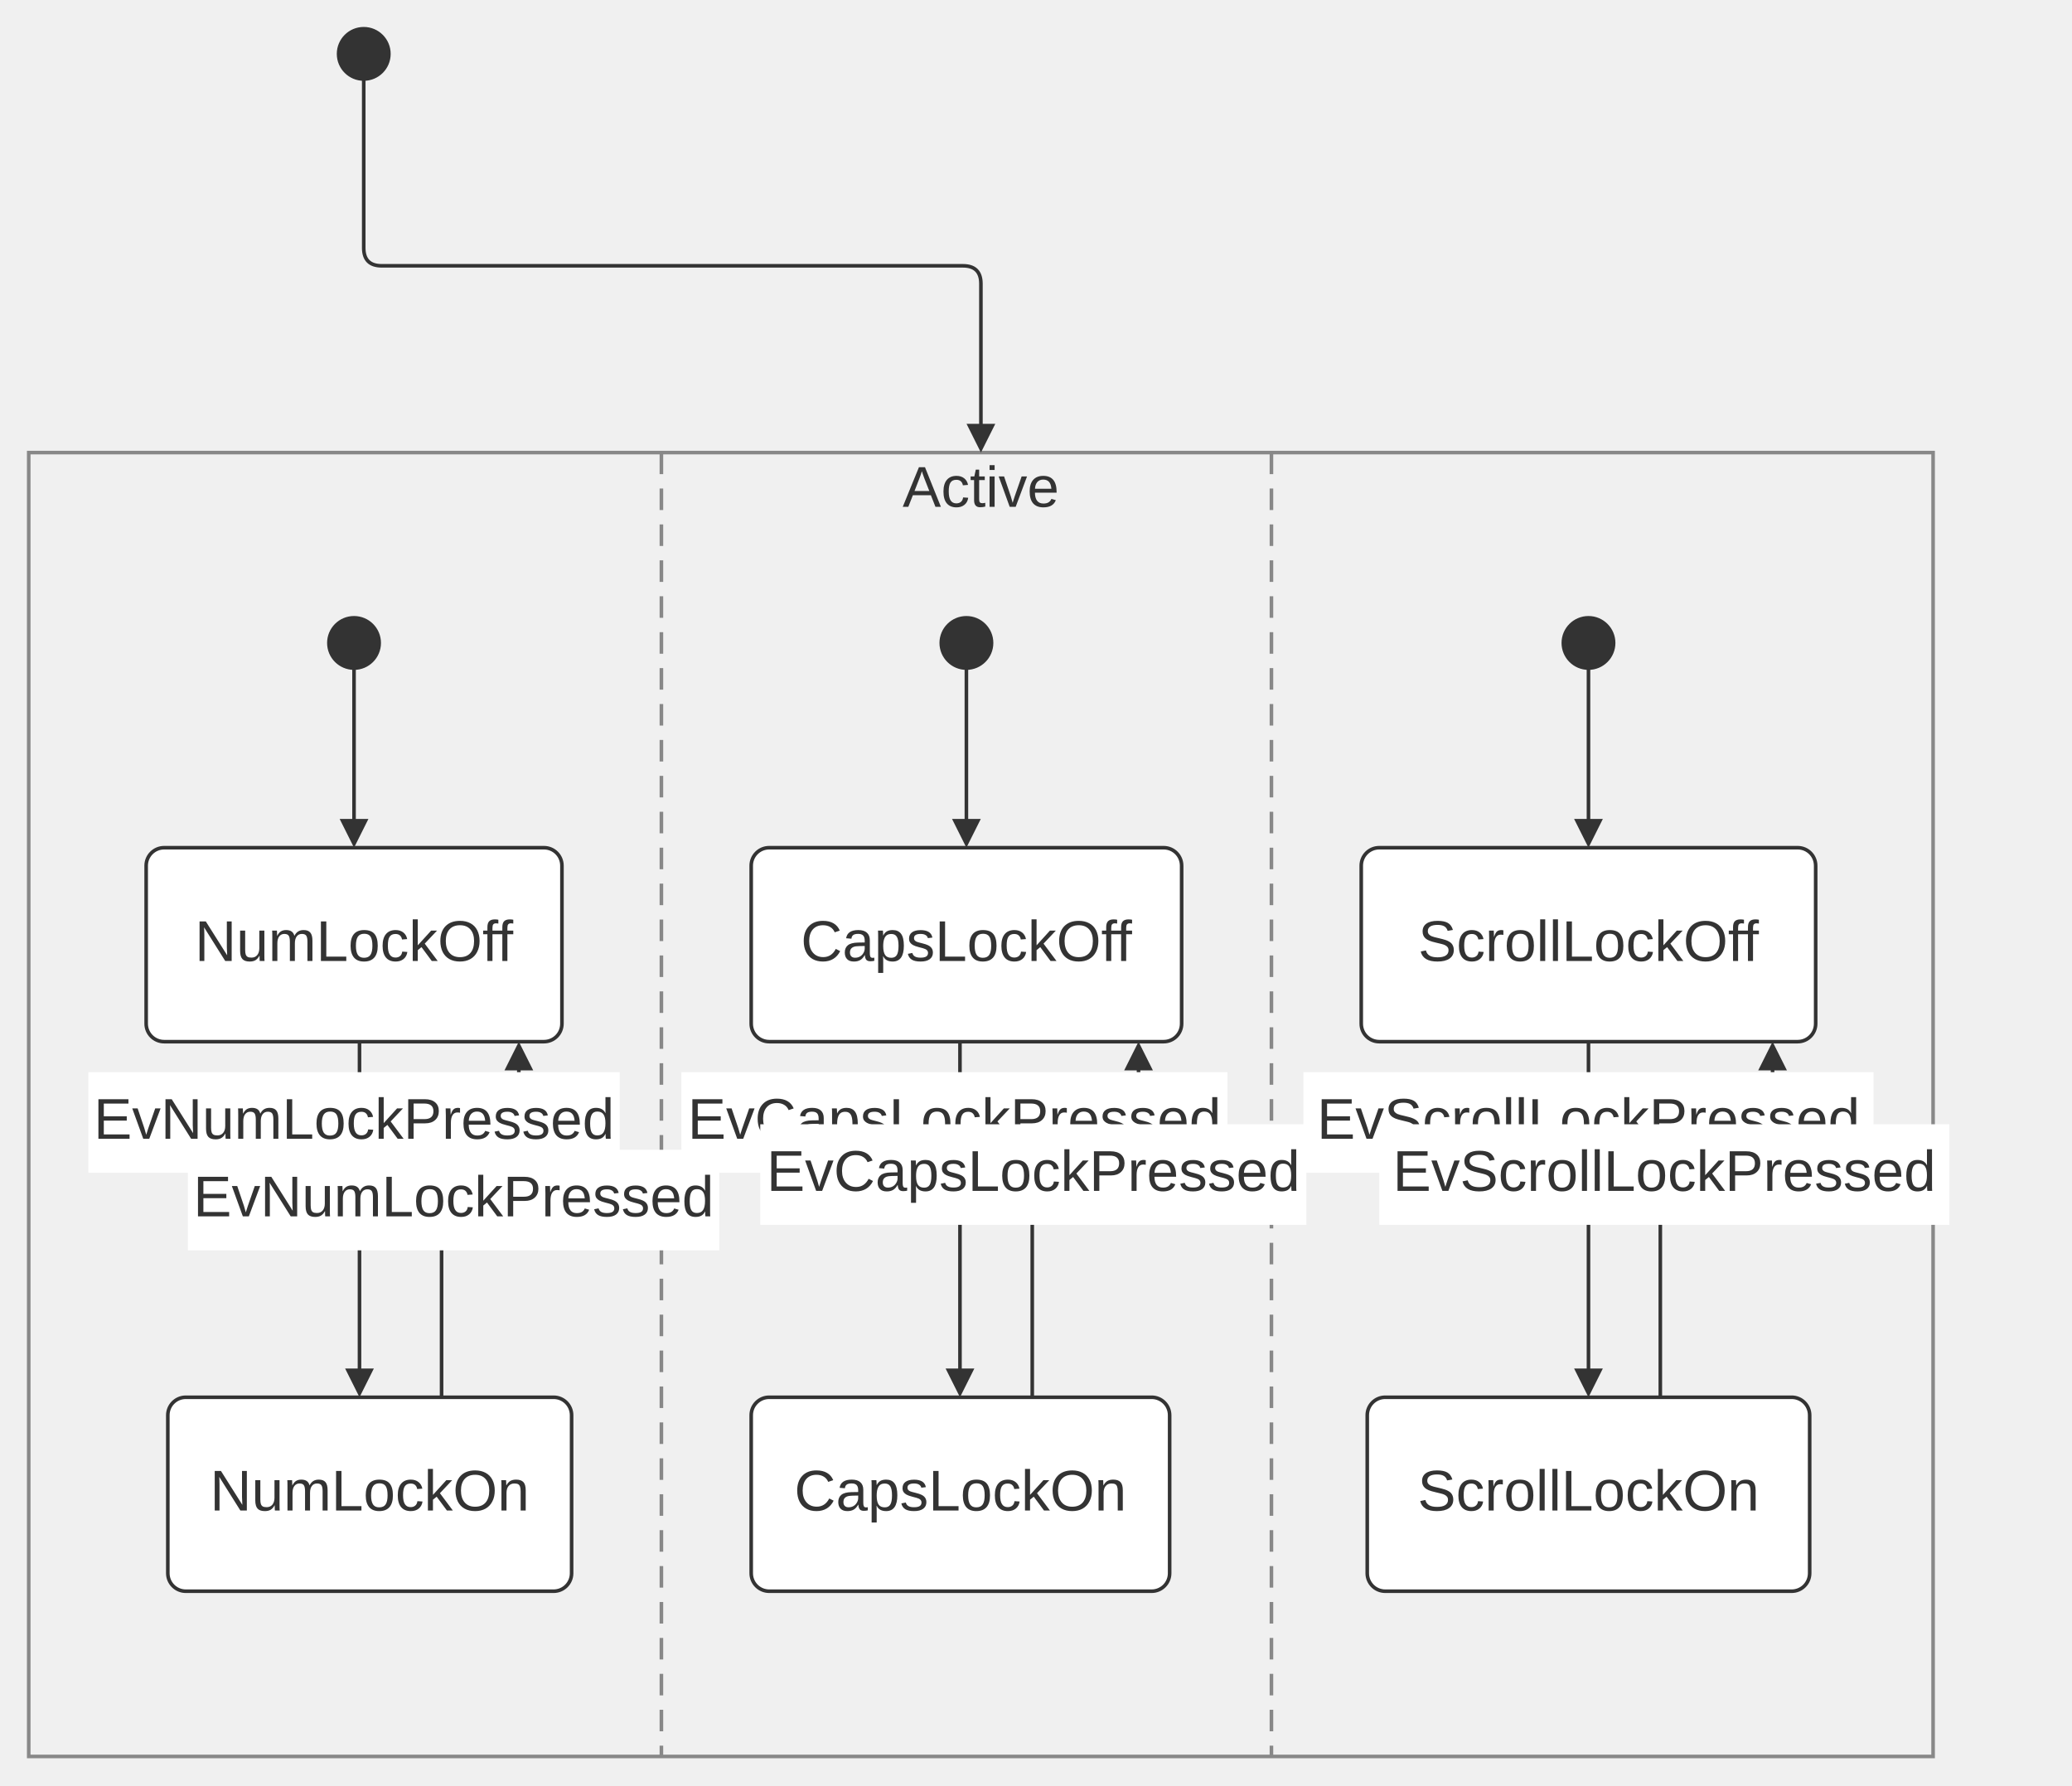
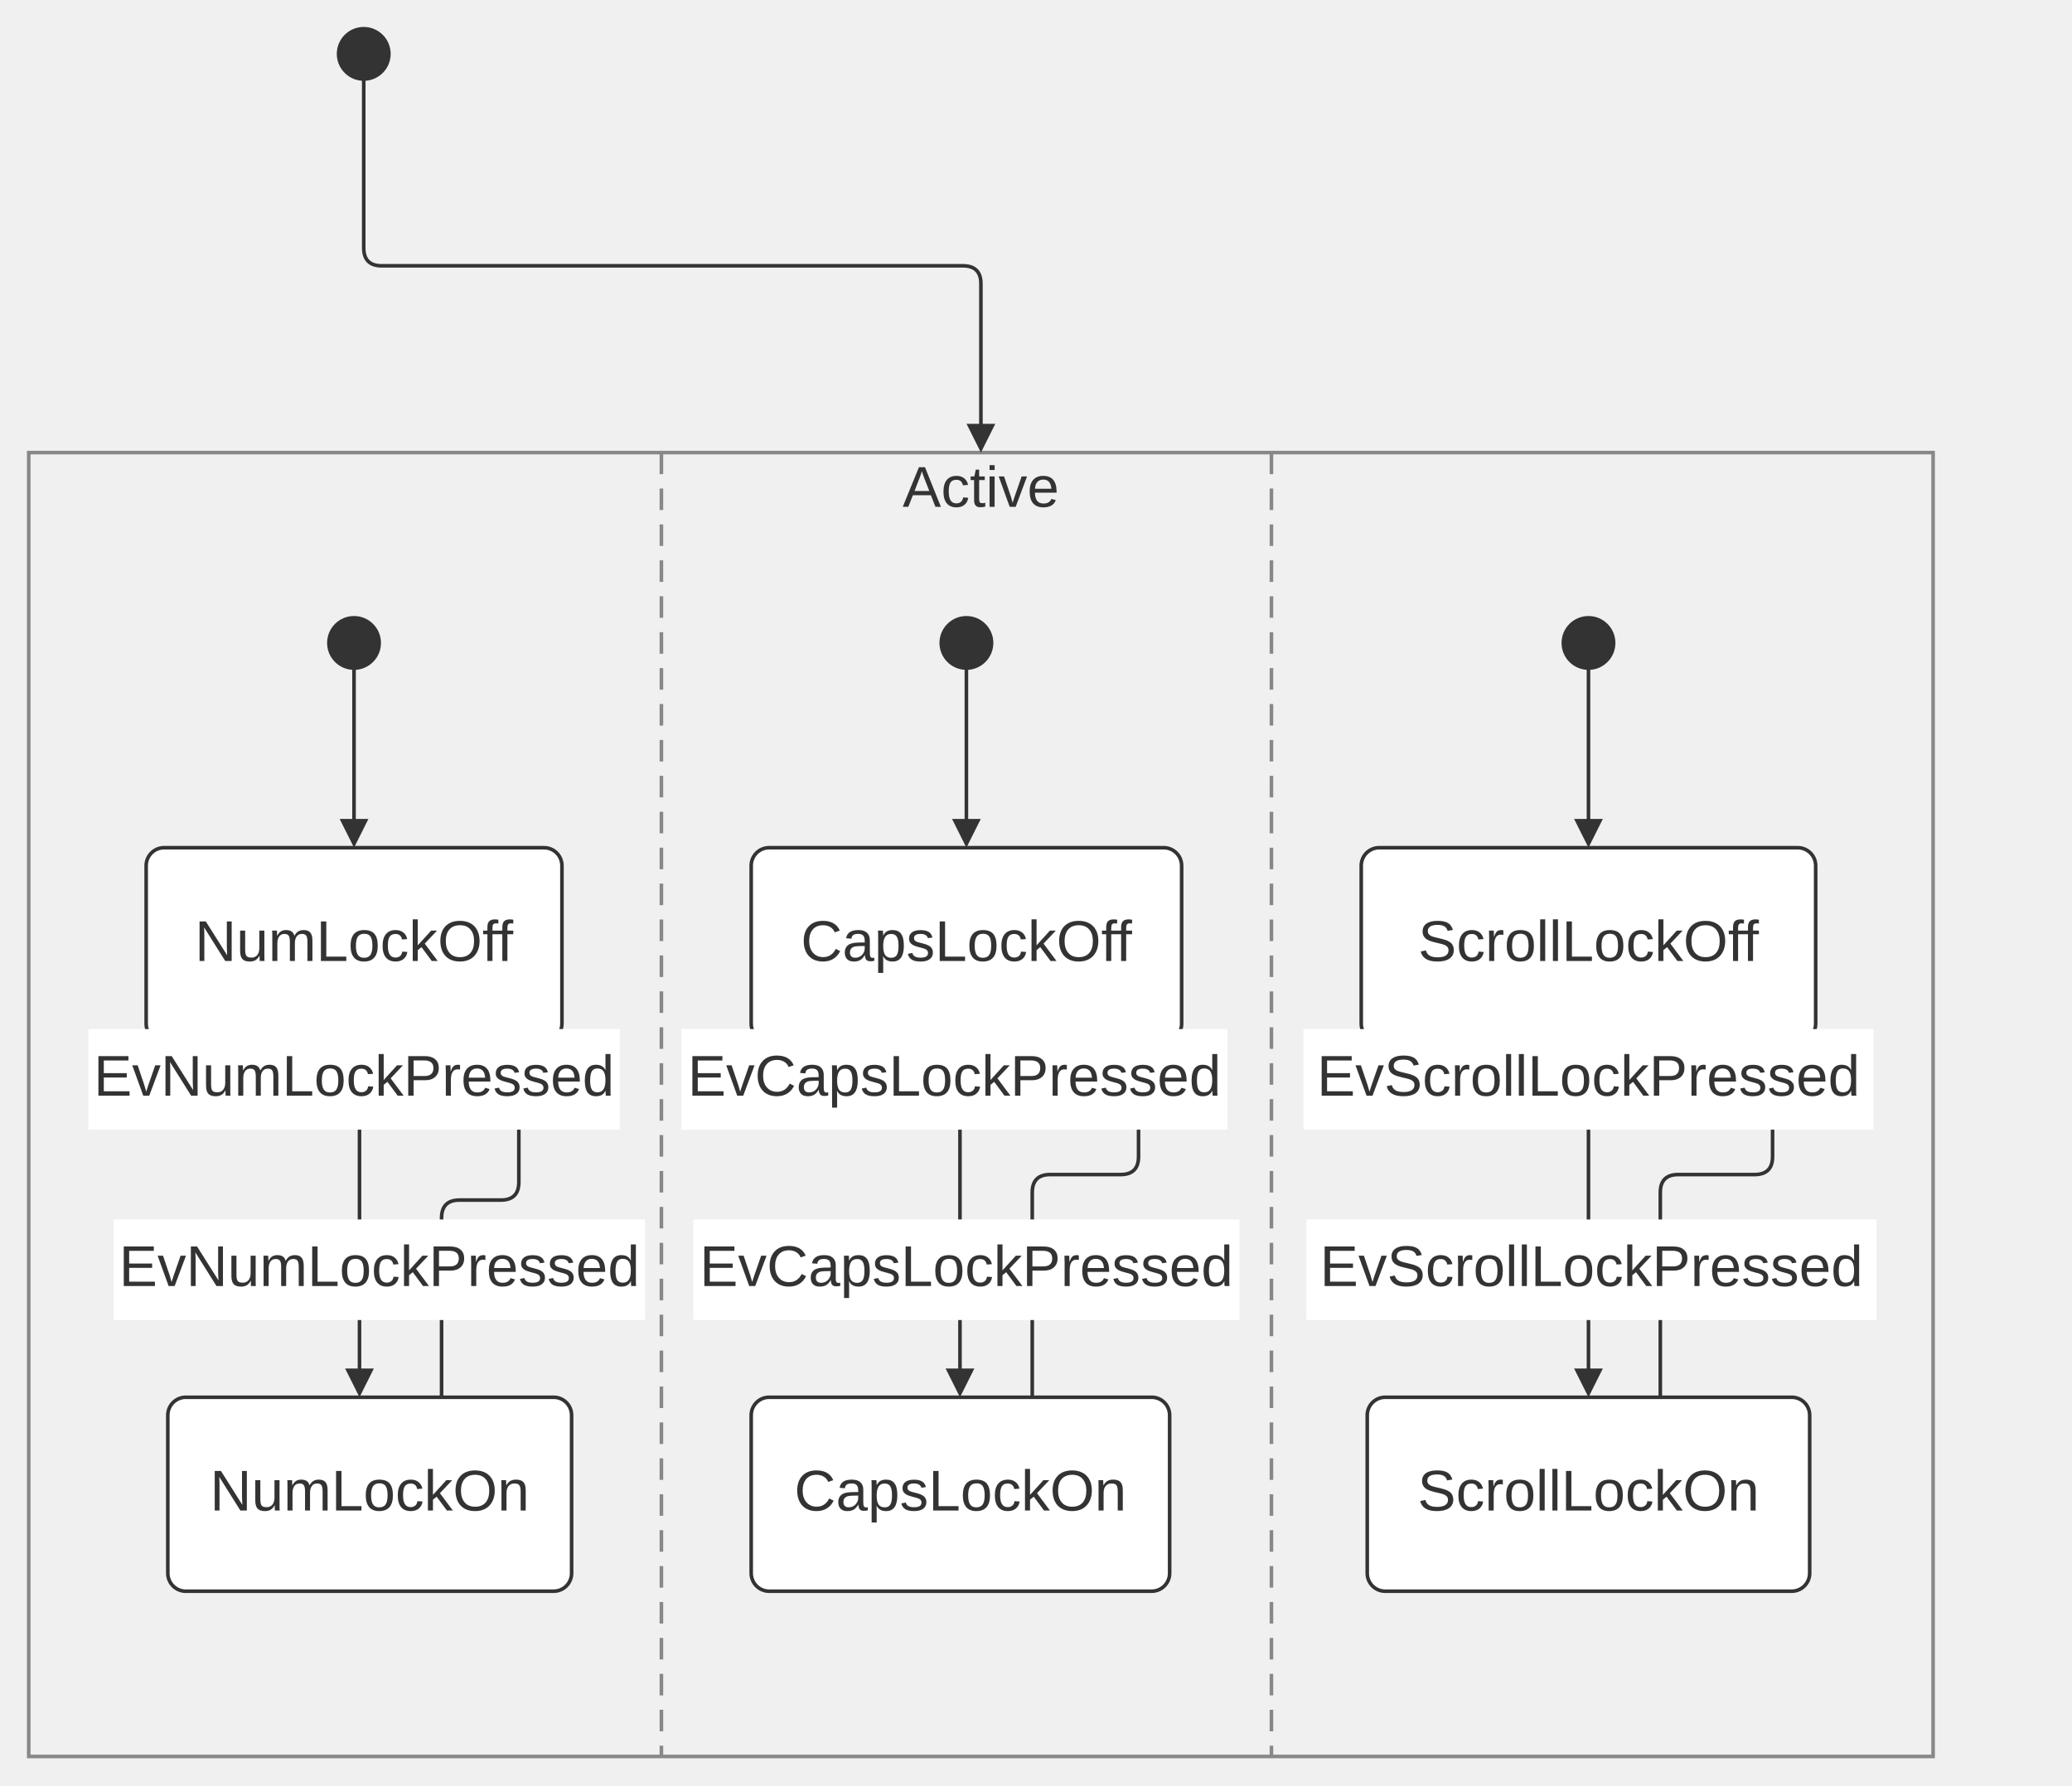
<svg xmlns="http://www.w3.org/2000/svg" width="100%" viewBox="0 0 576.83 497.00" style="max-width: 576.83px; background-color: transparent;" font-family="&quot;trebuchet ms&quot;, verdana, arial, sans-serif" font-size="16.00">
  <defs>
    <marker id="arrowhead" viewBox="0 0 10.00 10.00" refX="5.00" refY="5.00" markerWidth="8.00" markerHeight="8.00" orient="auto-start-reverse" markerUnits="userSpaceOnUse">
      <path d="M 0 0 L 10.00 5.00 L 0 10.00 z" fill="#333" />
    </marker>
  </defs>
  <g transform="translate(-25.00,0.00)">
    <g class="clusters">
      <rect class="subgraph" x="33.00" y="126.00" width="530.16" height="363.00" fill="none" stroke="#888" stroke-width="1.00" />
      <text x="298.08" y="130.00" text-anchor="middle" dominant-baseline="hanging" fill="#333">Active</text>
      <line x1="209.13" y1="126.00" x2="209.13" y2="489.00" stroke="#888" stroke-width="1.00" stroke-dasharray="6,4" />
      <line x1="378.96" y1="126.00" x2="378.96" y2="489.00" stroke="#888" stroke-width="1.00" stroke-dasharray="6,4" />
    </g>
    <g class="edgePaths">
      <path d="M126.26,22.00 L126.26,69.00 Q126.26,74.00 131.26,74.00 L293.08,74.00 Q298.08,74.00 298.08,79.00 L298.08,122.00" stroke="#333" stroke-width="1.00" fill="none" stroke-linecap="round" stroke-linejoin="round" marker-end="url(#arrowhead)" />
      <path d="M123.56,186.00 L123.56,232.00" stroke="#333" stroke-width="1.00" fill="none" stroke-linecap="round" stroke-linejoin="round" marker-end="url(#arrowhead)" />
      <path d="M125.08,290.00 L125.08,385.00" stroke="#333" stroke-width="1.00" fill="none" stroke-linecap="round" stroke-linejoin="round" marker-end="url(#arrowhead)" />
      <path d="M147.93,389.00 L147.93,339.10 Q147.93,334.10 152.93,334.10 L164.44,334.10 Q169.44,334.10 169.44,329.10 L169.44,294.00" stroke="#333" stroke-width="1.00" fill="none" stroke-linecap="round" stroke-linejoin="round" marker-end="url(#arrowhead)" />
      <path d="M294.04,186.00 L294.04,232.00" stroke="#333" stroke-width="1.00" fill="none" stroke-linecap="round" stroke-linejoin="round" marker-end="url(#arrowhead)" />
      <path d="M292.25,290.00 L292.25,385.00" stroke="#333" stroke-width="1.00" fill="none" stroke-linecap="round" stroke-linejoin="round" marker-end="url(#arrowhead)" />
      <path d="M312.37,389.00 L312.37,332.00 Q312.37,327.00 317.37,327.00 L336.96,327.00 Q341.96,327.00 341.96,322.00 L341.96,294.00" stroke="#333" stroke-width="1.00" fill="none" stroke-linecap="round" stroke-linejoin="round" marker-end="url(#arrowhead)" />
      <path d="M467.22,186.00 L467.22,232.00" stroke="#333" stroke-width="1.00" fill="none" stroke-linecap="round" stroke-linejoin="round" marker-end="url(#arrowhead)" />
      <path d="M467.22,290.00 L467.22,385.00" stroke="#333" stroke-width="1.00" fill="none" stroke-linecap="round" stroke-linejoin="round" marker-end="url(#arrowhead)" />
      <path d="M487.22,389.00 L487.22,332.00 Q487.22,327.00 492.22,327.00 L513.47,327.00 Q518.47,327.00 518.47,322.00 L518.47,294.00" stroke="#333" stroke-width="1.00" fill="none" stroke-linecap="round" stroke-linejoin="round" marker-end="url(#arrowhead)" />
    </g>
    <g class="nodes">
      <circle cx="123.56" cy="179.00" r="7.00" fill="#333" stroke="#333" stroke-width="1.00" stroke-linejoin="round" />
      <text x="123.56" y="179.00" text-anchor="middle" dominant-baseline="middle" fill="#333" />
      <circle cx="294.04" cy="179.00" r="7.00" fill="#333" stroke="#333" stroke-width="1.00" stroke-linejoin="round" />
      <text x="294.04" y="179.00" text-anchor="middle" dominant-baseline="middle" fill="#333" />
      <circle cx="467.22" cy="179.00" r="7.00" fill="#333" stroke="#333" stroke-width="1.00" stroke-linejoin="round" />
      <text x="467.22" y="179.00" text-anchor="middle" dominant-baseline="middle" fill="#333" />
      <rect x="234.13" y="236.00" width="119.83" height="54.00" rx="5.00" ry="5.00" fill="white" stroke="#333" stroke-width="1.00" stroke-linejoin="round" />
      <text x="294.04" y="263.00" text-anchor="middle" dominant-baseline="middle" fill="#333">CapsLockOff</text>
      <rect x="234.13" y="389.00" width="116.49" height="54.00" rx="5.00" ry="5.00" fill="white" stroke="#333" stroke-width="1.00" stroke-linejoin="round" />
      <text x="292.37" y="416.00" text-anchor="middle" dominant-baseline="middle" fill="#333">CapsLockOn</text>
      <rect x="65.69" y="236.00" width="115.75" height="54.00" rx="5.00" ry="5.00" fill="white" stroke="#333" stroke-width="1.00" stroke-linejoin="round" />
      <text x="123.56" y="263.00" text-anchor="middle" dominant-baseline="middle" fill="#333">NumLockOff</text>
      <rect x="71.72" y="389.00" width="112.41" height="54.00" rx="5.00" ry="5.00" fill="white" stroke="#333" stroke-width="1.00" stroke-linejoin="round" />
      <text x="127.93" y="416.00" text-anchor="middle" dominant-baseline="middle" fill="#333">NumLockOn</text>
      <rect x="403.96" y="236.00" width="126.51" height="54.00" rx="5.00" ry="5.00" fill="white" stroke="#333" stroke-width="1.00" stroke-linejoin="round" />
      <text x="467.22" y="263.00" text-anchor="middle" dominant-baseline="middle" fill="#333">ScrollLockOff</text>
      <rect x="405.63" y="389.00" width="123.17" height="54.00" rx="5.00" ry="5.00" fill="white" stroke="#333" stroke-width="1.00" stroke-linejoin="round" />
      <text x="467.22" y="416.00" text-anchor="middle" dominant-baseline="middle" fill="#333">ScrollLockOn</text>
      <circle cx="126.26" cy="15.00" r="7.00" fill="#333" stroke="#333" stroke-width="1.00" stroke-linejoin="round" />
      <text x="126.26" y="15.00" text-anchor="middle" dominant-baseline="middle" fill="#333" />
    </g>
    <g class="edgeLabels">
-       <rect x="49.59" y="298.50" width="147.94" height="28.00" fill="white" />
-       <text x="123.56" y="312.50" text-anchor="middle" dominant-baseline="middle" fill="#333">EvNumLockPressed</text>
-       <rect x="77.31" y="320.10" width="147.94" height="28.00" fill="white" />
-       <text x="151.28" y="334.10" text-anchor="middle" dominant-baseline="middle" fill="#333">EvNumLockPressed</text>
-       <rect x="214.69" y="298.50" width="152.03" height="28.00" fill="white" />
-       <text x="290.70" y="312.50" text-anchor="middle" dominant-baseline="middle" fill="#333">EvCapsLockPressed</text>
-       <rect x="236.65" y="313.00" width="152.03" height="28.00" fill="white" />
-       <text x="312.67" y="327.00" text-anchor="middle" dominant-baseline="middle" fill="#333">EvCapsLockPressed</text>
-       <rect x="387.86" y="298.50" width="158.71" height="28.00" fill="white" />
-       <text x="467.22" y="312.50" text-anchor="middle" dominant-baseline="middle" fill="#333">EvScrollLockPressed</text>
-       <rect x="408.99" y="313.00" width="158.71" height="28.00" fill="white" />
-       <text x="488.34" y="327.00" text-anchor="middle" dominant-baseline="middle" fill="#333">EvScrollLockPressed</text>
+       <rect x="49.59" y="286.50" width="147.94" height="28.00" fill="white" />
+       <text x="123.56" y="300.50" text-anchor="middle" dominant-baseline="middle" fill="#333">EvNumLockPressed</text>
+       <rect x="56.65" y="339.50" width="147.94" height="28.00" fill="white" />
+       <text x="130.62" y="353.50" text-anchor="middle" dominant-baseline="middle" fill="#333">EvNumLockPressed</text>
+       <rect x="214.69" y="286.50" width="152.03" height="28.00" fill="white" />
+       <text x="290.70" y="300.50" text-anchor="middle" dominant-baseline="middle" fill="#333">EvCapsLockPressed</text>
+       <rect x="218.03" y="339.50" width="152.03" height="28.00" fill="white" />
+       <text x="294.04" y="353.50" text-anchor="middle" dominant-baseline="middle" fill="#333">EvCapsLockPressed</text>
+       <rect x="387.86" y="286.50" width="158.71" height="28.00" fill="white" />
+       <text x="467.22" y="300.50" text-anchor="middle" dominant-baseline="middle" fill="#333">EvScrollLockPressed</text>
+       <rect x="388.70" y="339.50" width="158.71" height="28.00" fill="white" />
+       <text x="468.05" y="353.50" text-anchor="middle" dominant-baseline="middle" fill="#333">EvScrollLockPressed</text>
    </g>
  </g>
</svg>
